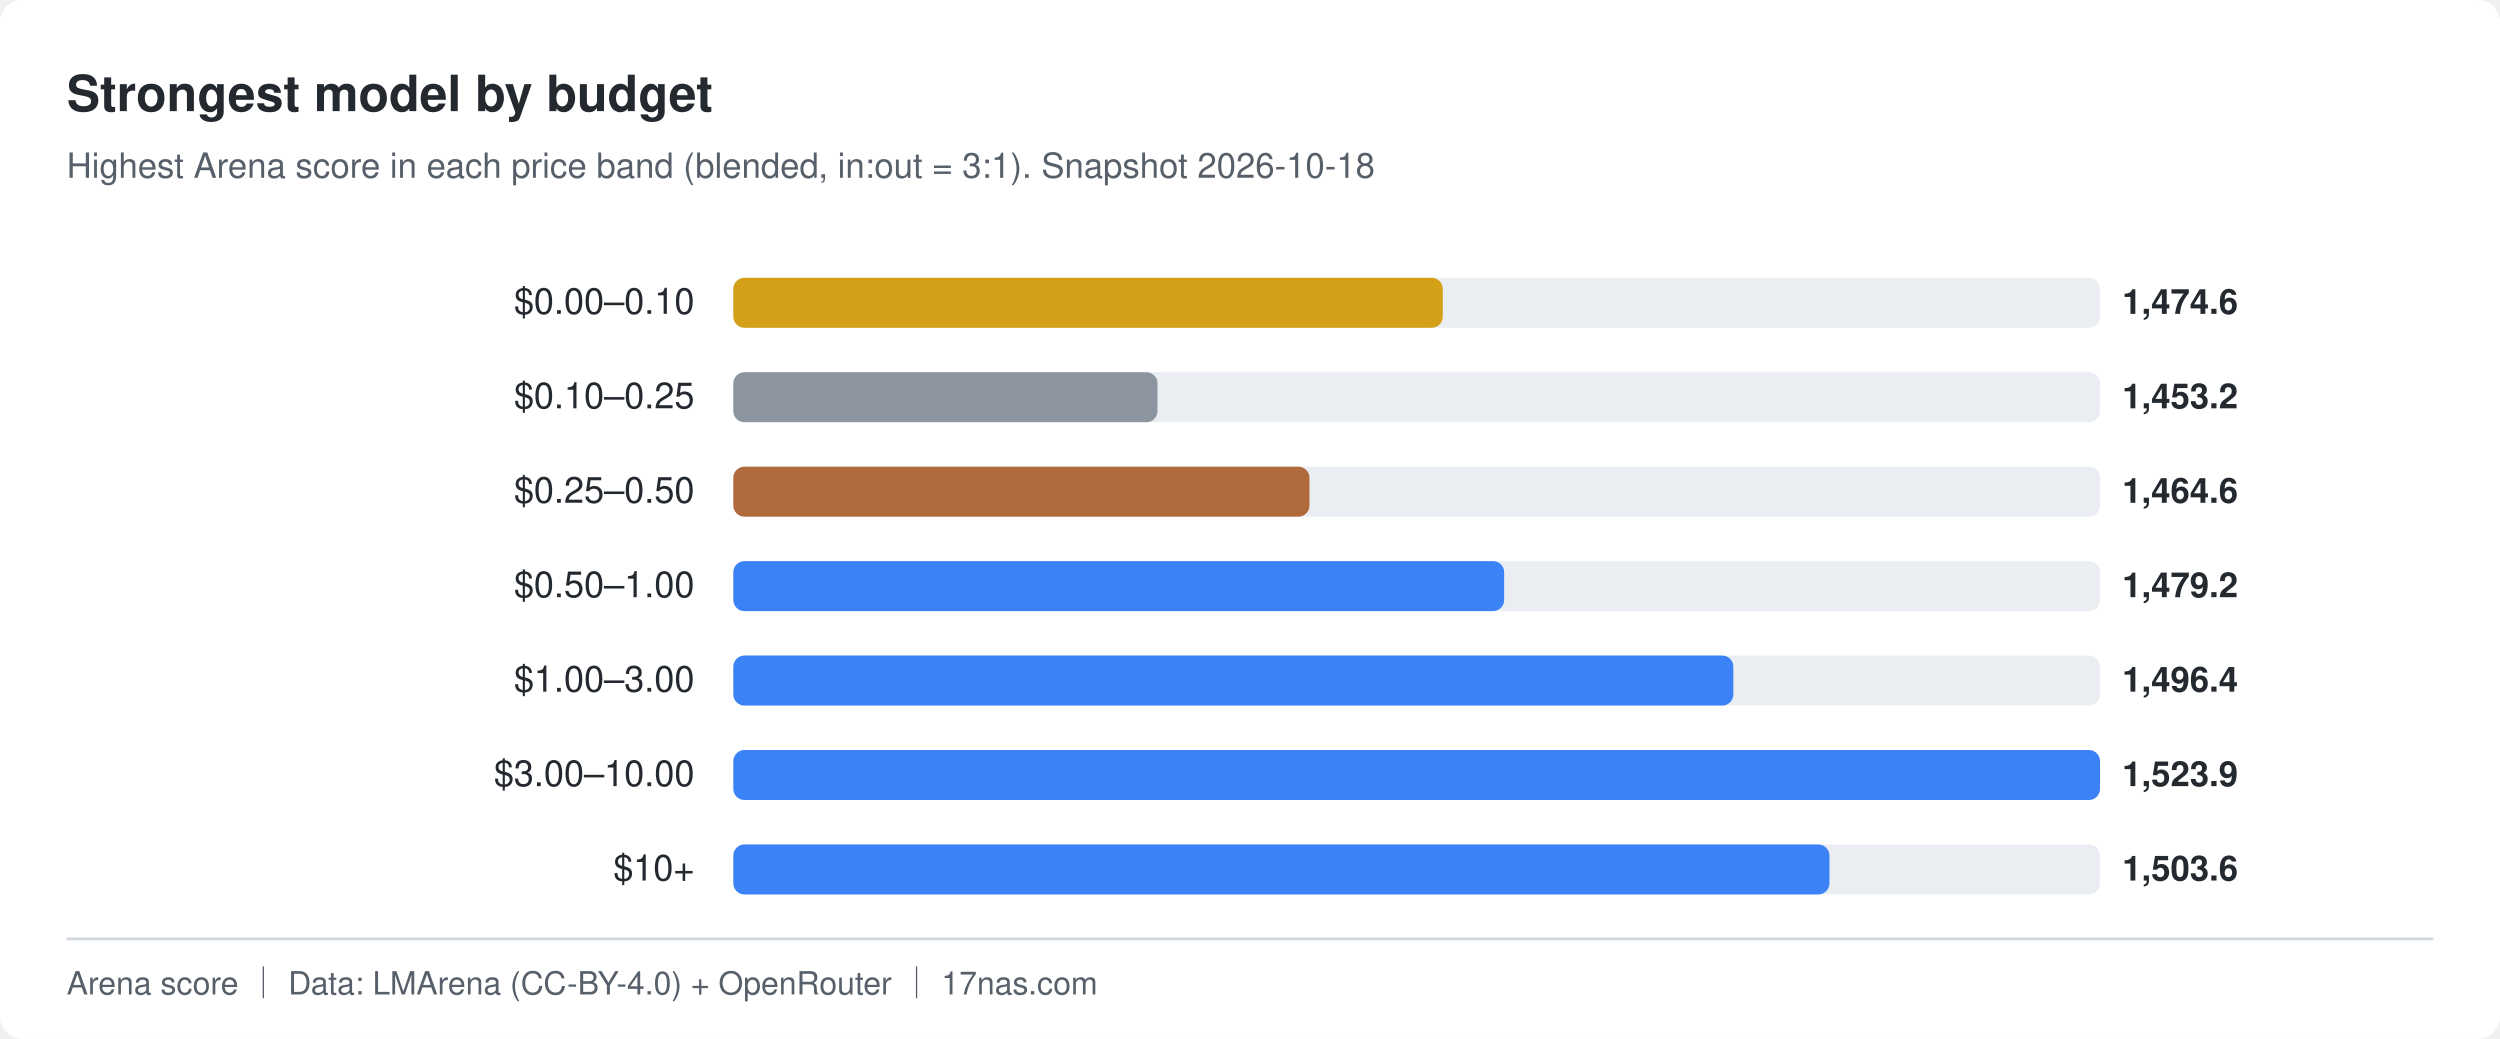
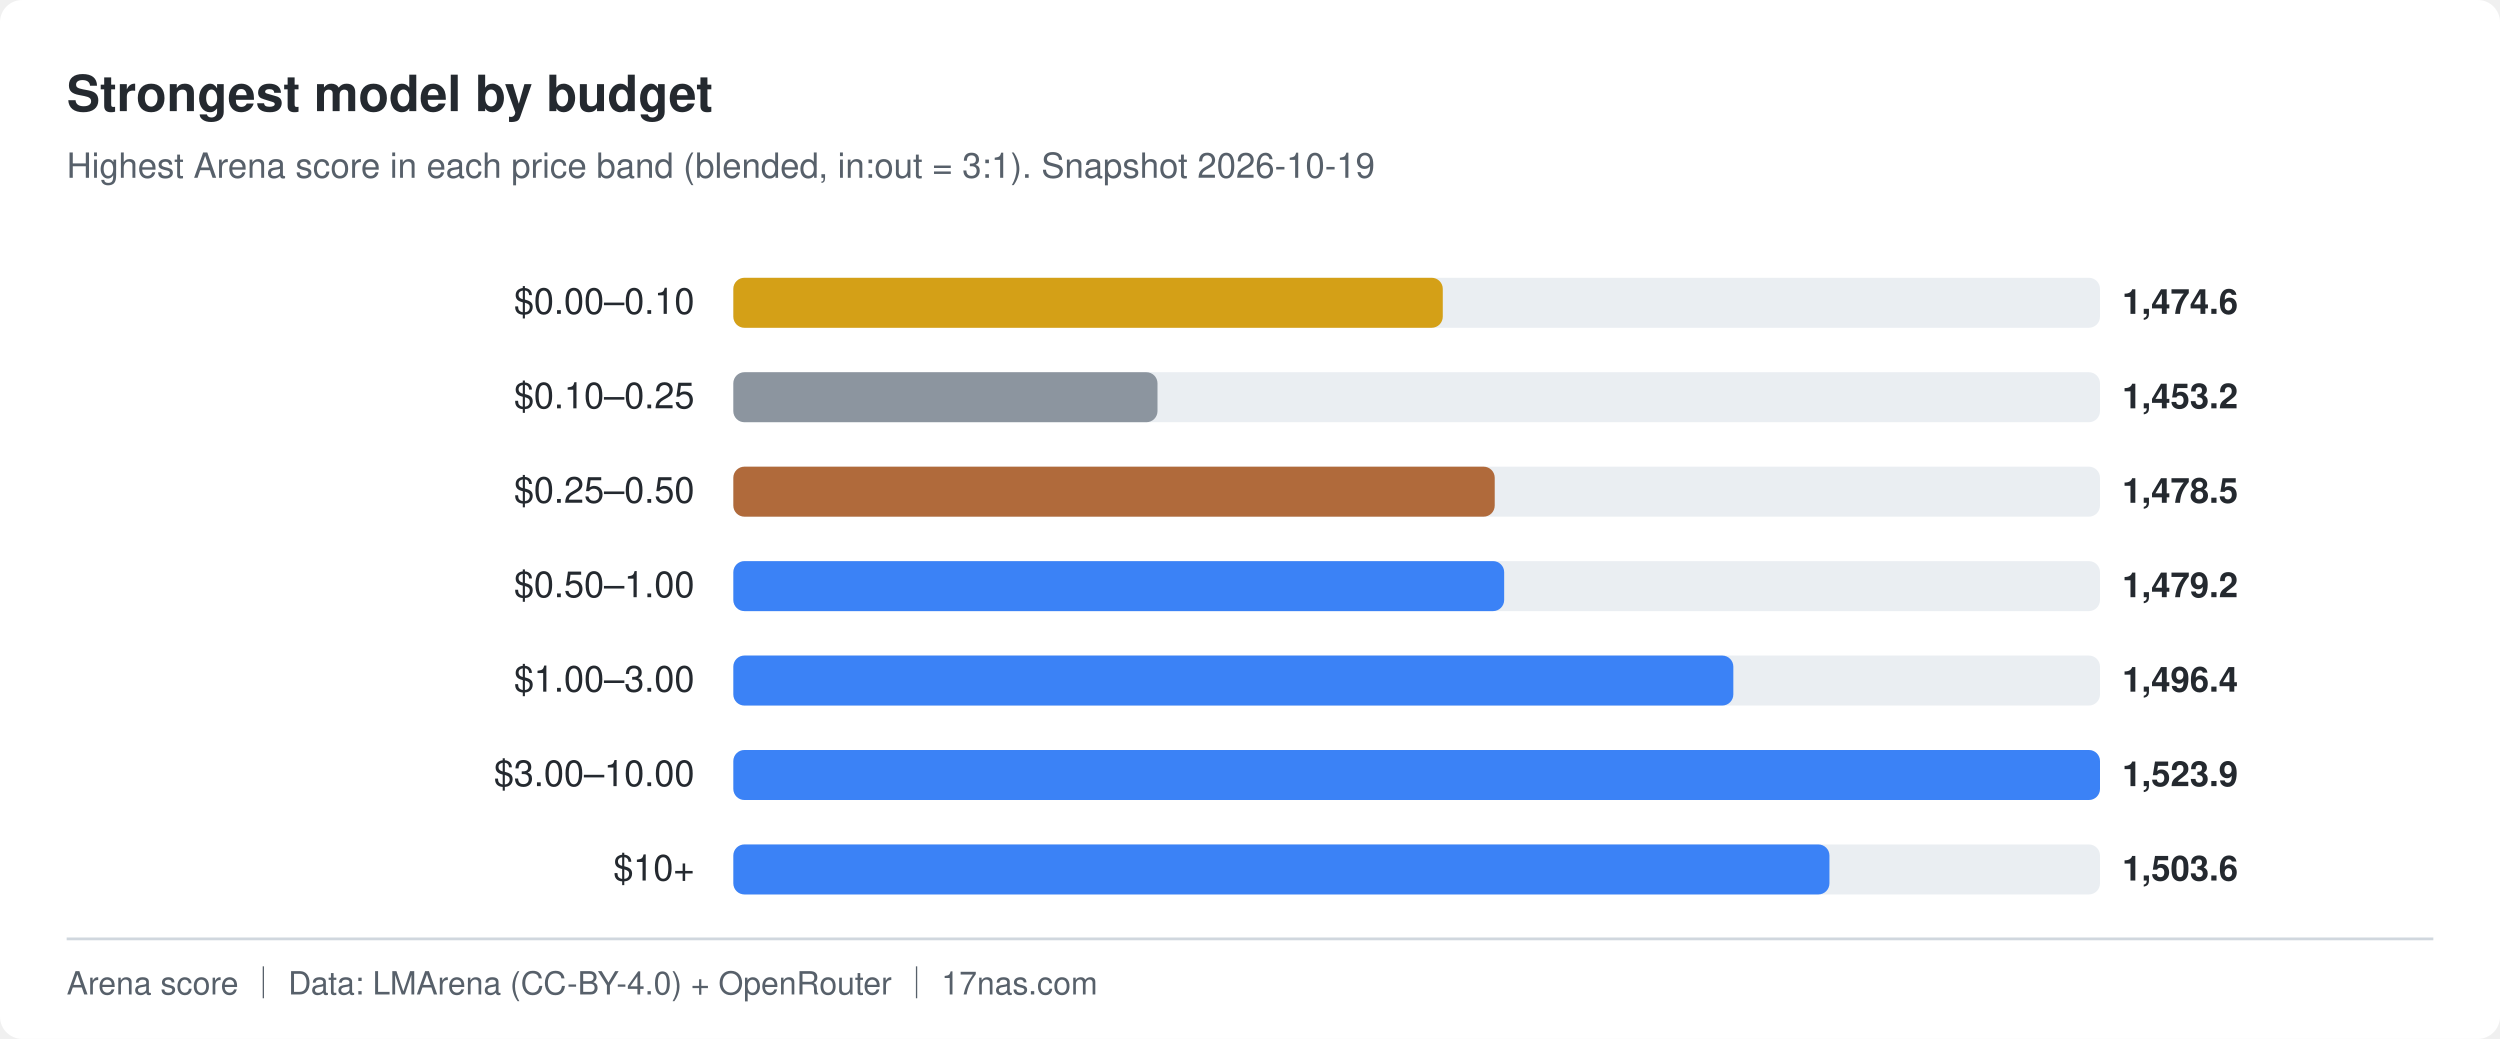
<svg xmlns="http://www.w3.org/2000/svg" width="900" height="374" viewBox="0 0 900 374" role="img" aria-label="Strongest model by budget">
  <style>
    .bg { fill: #ffffff; }
    .fg { fill: #24292f; }
    .muted { fill: #57606a; }
    .track { fill: #eaeef2; }
    .axis { stroke: #d0d7de; }
    @media (prefers-color-scheme: dark) {
      .bg { fill: #0d1117; }
      .fg { fill: #e6edf3; }
      .muted { fill: #8b949e; }
      .track { fill: #21262d; }
      .axis { stroke: #30363d; }
    }
  </style>
  <rect class="bg" x="0" y="0" width="900" height="374" rx="8" />
  <text class="fg" x="24" y="40" font-family="-apple-system,BlinkMacSystemFont,Segoe UI,Helvetica,Arial,sans-serif" font-size="18" font-weight="600">Strongest model by budget</text>
-   <text class="muted" x="24" y="64" font-family="-apple-system,BlinkMacSystemFont,Segoe UI,Helvetica,Arial,sans-serif" font-size="12.5">Highest Arena score in each price band (blended, in:out = 3:1). Snapshot 2026-10-18</text>
+   <text class="muted" x="24" y="64" font-family="-apple-system,BlinkMacSystemFont,Segoe UI,Helvetica,Arial,sans-serif" font-size="12.5">Highest Arena score in each price band (blended, in:out = 3:1). Snapshot 2026-10-19</text>
  <text class="fg" x="250" y="113" text-anchor="end" font-family="-apple-system,BlinkMacSystemFont,Segoe UI,Helvetica,Arial,sans-serif" font-size="13">$0.00–0.10</text>
  <rect class="track" x="264" y="100" width="492" height="18" rx="4" />
  <rect x="264" y="100" width="255.4" height="18" rx="4" fill="#d4a017" />
  <text class="fg" x="764" y="113" font-family="-apple-system,BlinkMacSystemFont,Segoe UI,Helvetica,Arial,sans-serif" font-size="12.5" font-weight="600">1,474.6</text>
  <text class="fg" x="250" y="147" text-anchor="end" font-family="-apple-system,BlinkMacSystemFont,Segoe UI,Helvetica,Arial,sans-serif" font-size="13">$0.10–0.25</text>
  <rect class="track" x="264" y="134" width="492" height="18" rx="4" />
  <rect x="264" y="134" width="152.7" height="18" rx="4" fill="#8c959f" />
  <text class="fg" x="764" y="147" font-family="-apple-system,BlinkMacSystemFont,Segoe UI,Helvetica,Arial,sans-serif" font-size="12.5" font-weight="600">1,453.2</text>
  <text class="fg" x="250" y="181" text-anchor="end" font-family="-apple-system,BlinkMacSystemFont,Segoe UI,Helvetica,Arial,sans-serif" font-size="13">$0.25–0.50</text>
  <rect class="track" x="264" y="168" width="492" height="18" rx="4" />
-   <rect x="264" y="168" width="207.4" height="18" rx="4" fill="#b06a3b" />
-   <text class="fg" x="764" y="181" font-family="-apple-system,BlinkMacSystemFont,Segoe UI,Helvetica,Arial,sans-serif" font-size="12.5" font-weight="600">1,464.6</text>
+   <rect x="264" y="168" width="274.1" height="18" rx="4" fill="#b06a3b" />
+   <text class="fg" x="764" y="181" font-family="-apple-system,BlinkMacSystemFont,Segoe UI,Helvetica,Arial,sans-serif" font-size="12.5" font-weight="600">1,478.5</text>
  <text class="fg" x="250" y="215" text-anchor="end" font-family="-apple-system,BlinkMacSystemFont,Segoe UI,Helvetica,Arial,sans-serif" font-size="13">$0.50–1.00</text>
  <rect class="track" x="264" y="202" width="492" height="18" rx="4" />
  <rect x="264" y="202" width="277.5" height="18" rx="4" fill="#3b82f6" />
  <text class="fg" x="764" y="215" font-family="-apple-system,BlinkMacSystemFont,Segoe UI,Helvetica,Arial,sans-serif" font-size="12.5" font-weight="600">1,479.2</text>
  <text class="fg" x="250" y="249" text-anchor="end" font-family="-apple-system,BlinkMacSystemFont,Segoe UI,Helvetica,Arial,sans-serif" font-size="13">$1.00–3.00</text>
  <rect class="track" x="264" y="236" width="492" height="18" rx="4" />
  <rect x="264" y="236" width="360.0" height="18" rx="4" fill="#3b82f6" />
  <text class="fg" x="764" y="249" font-family="-apple-system,BlinkMacSystemFont,Segoe UI,Helvetica,Arial,sans-serif" font-size="12.5" font-weight="600">1,496.4</text>
  <text class="fg" x="250" y="283" text-anchor="end" font-family="-apple-system,BlinkMacSystemFont,Segoe UI,Helvetica,Arial,sans-serif" font-size="13">$3.00–10.00</text>
  <rect class="track" x="264" y="270" width="492" height="18" rx="4" />
  <rect x="264" y="270" width="492.0" height="18" rx="4" fill="#3b82f6" />
  <text class="fg" x="764" y="283" font-family="-apple-system,BlinkMacSystemFont,Segoe UI,Helvetica,Arial,sans-serif" font-size="12.5" font-weight="600">1,523.9</text>
  <text class="fg" x="250" y="317" text-anchor="end" font-family="-apple-system,BlinkMacSystemFont,Segoe UI,Helvetica,Arial,sans-serif" font-size="13">$10+</text>
  <rect class="track" x="264" y="304" width="492" height="18" rx="4" />
  <rect x="264" y="304" width="394.6" height="18" rx="4" fill="#3b82f6" />
  <text class="fg" x="764" y="317" font-family="-apple-system,BlinkMacSystemFont,Segoe UI,Helvetica,Arial,sans-serif" font-size="12.5" font-weight="600">1,503.6</text>
  <line class="axis" x1="24" y1="338" x2="876" y2="338" stroke-width="1" />
  <text class="muted" x="24" y="358" font-family="-apple-system,BlinkMacSystemFont,Segoe UI,Helvetica,Arial,sans-serif" font-size="11.5">Arena score ｜ Data: LMArena (CC-BY-4.0) + OpenRouter ｜ 17nas.com</text>
</svg>
